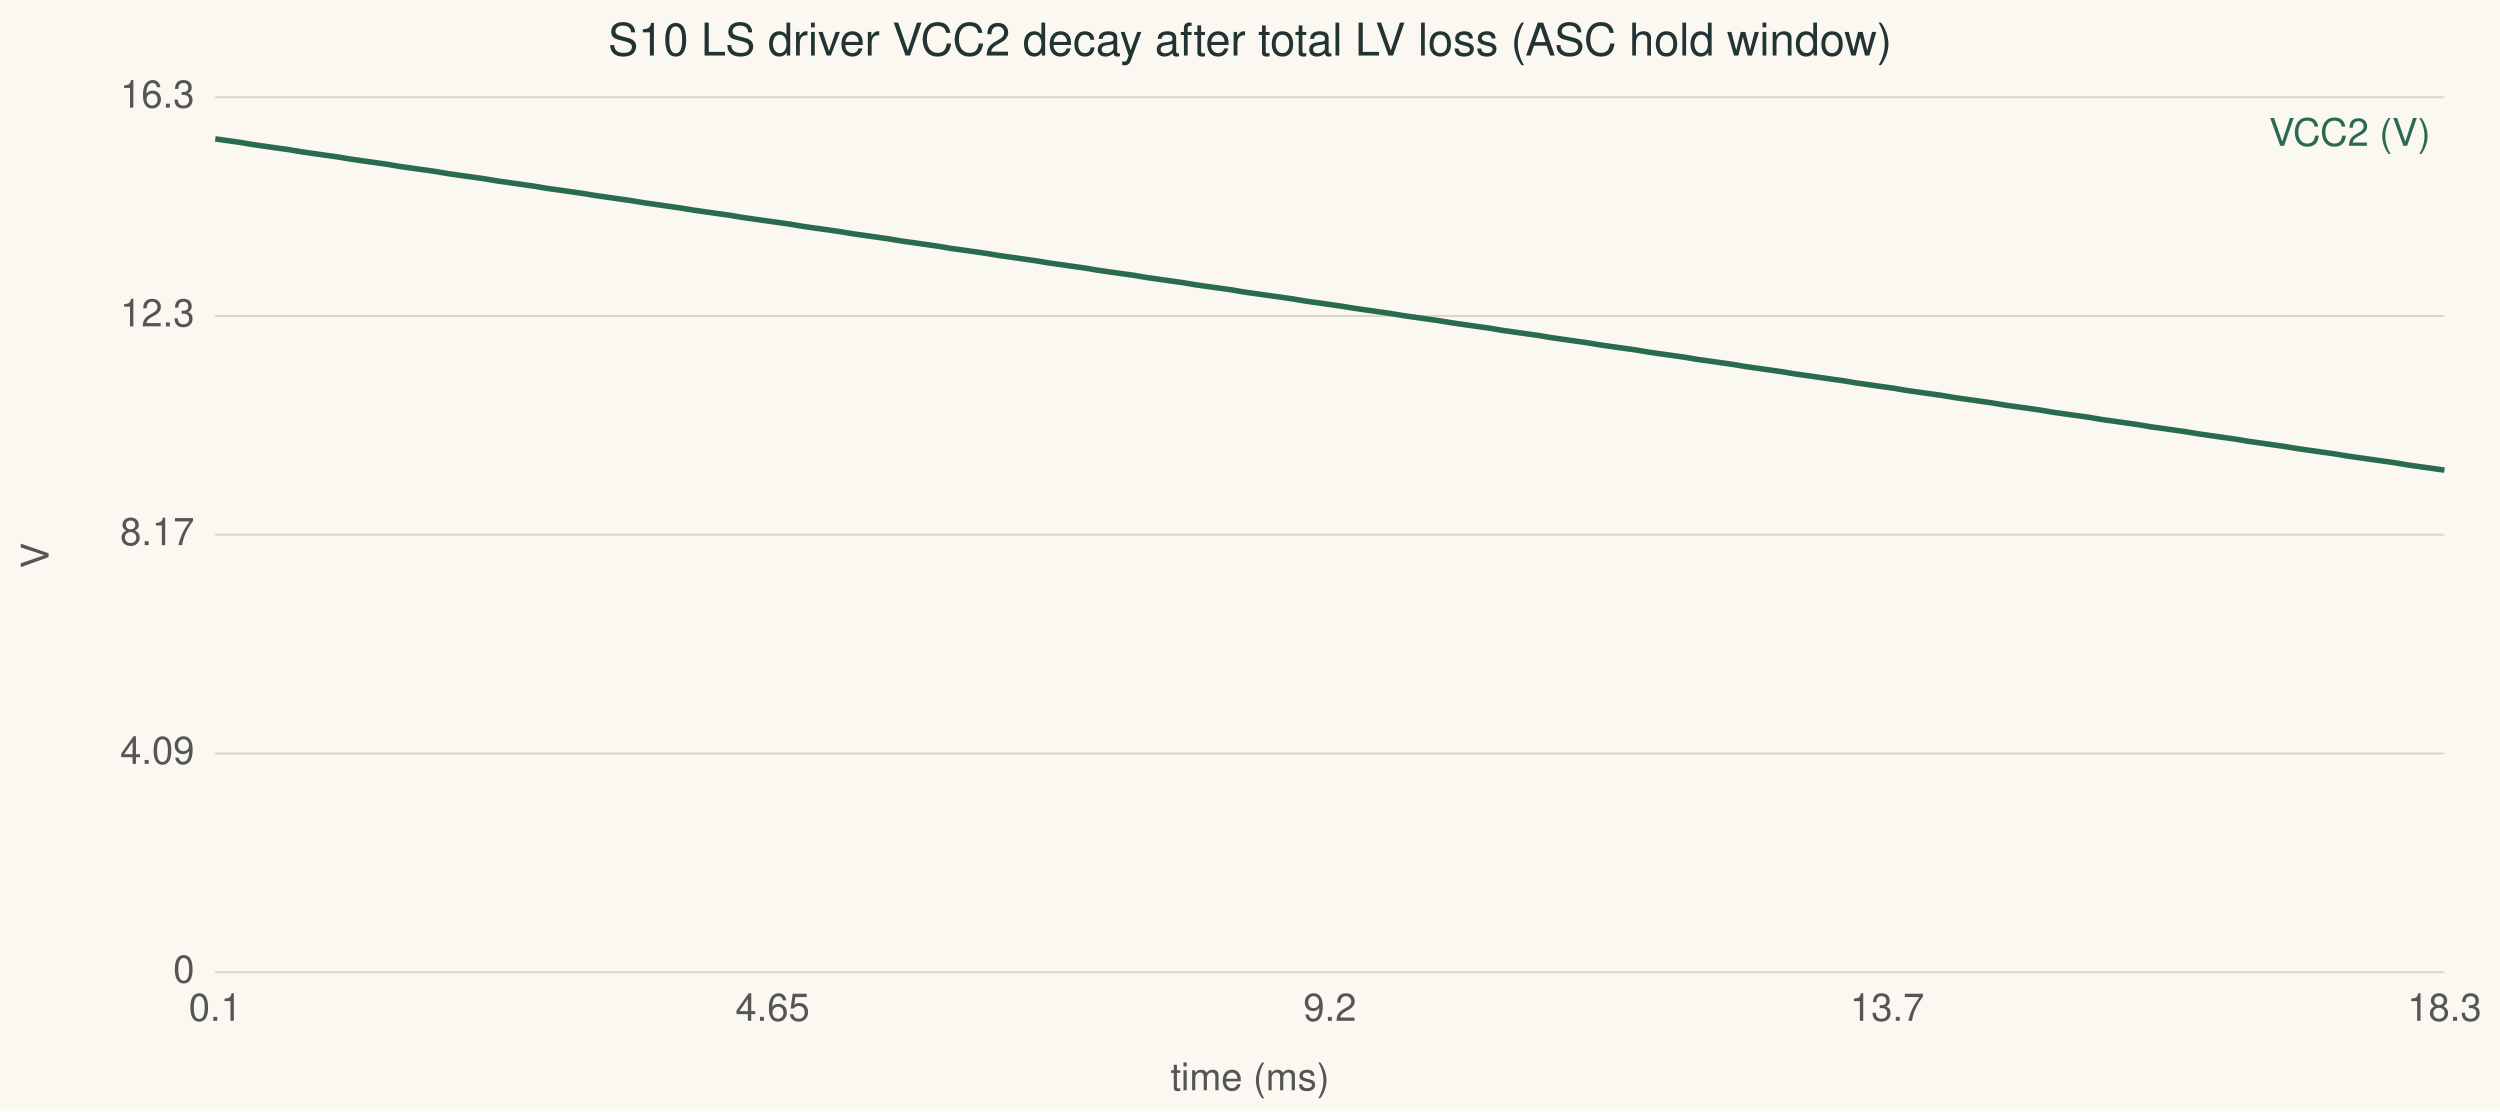
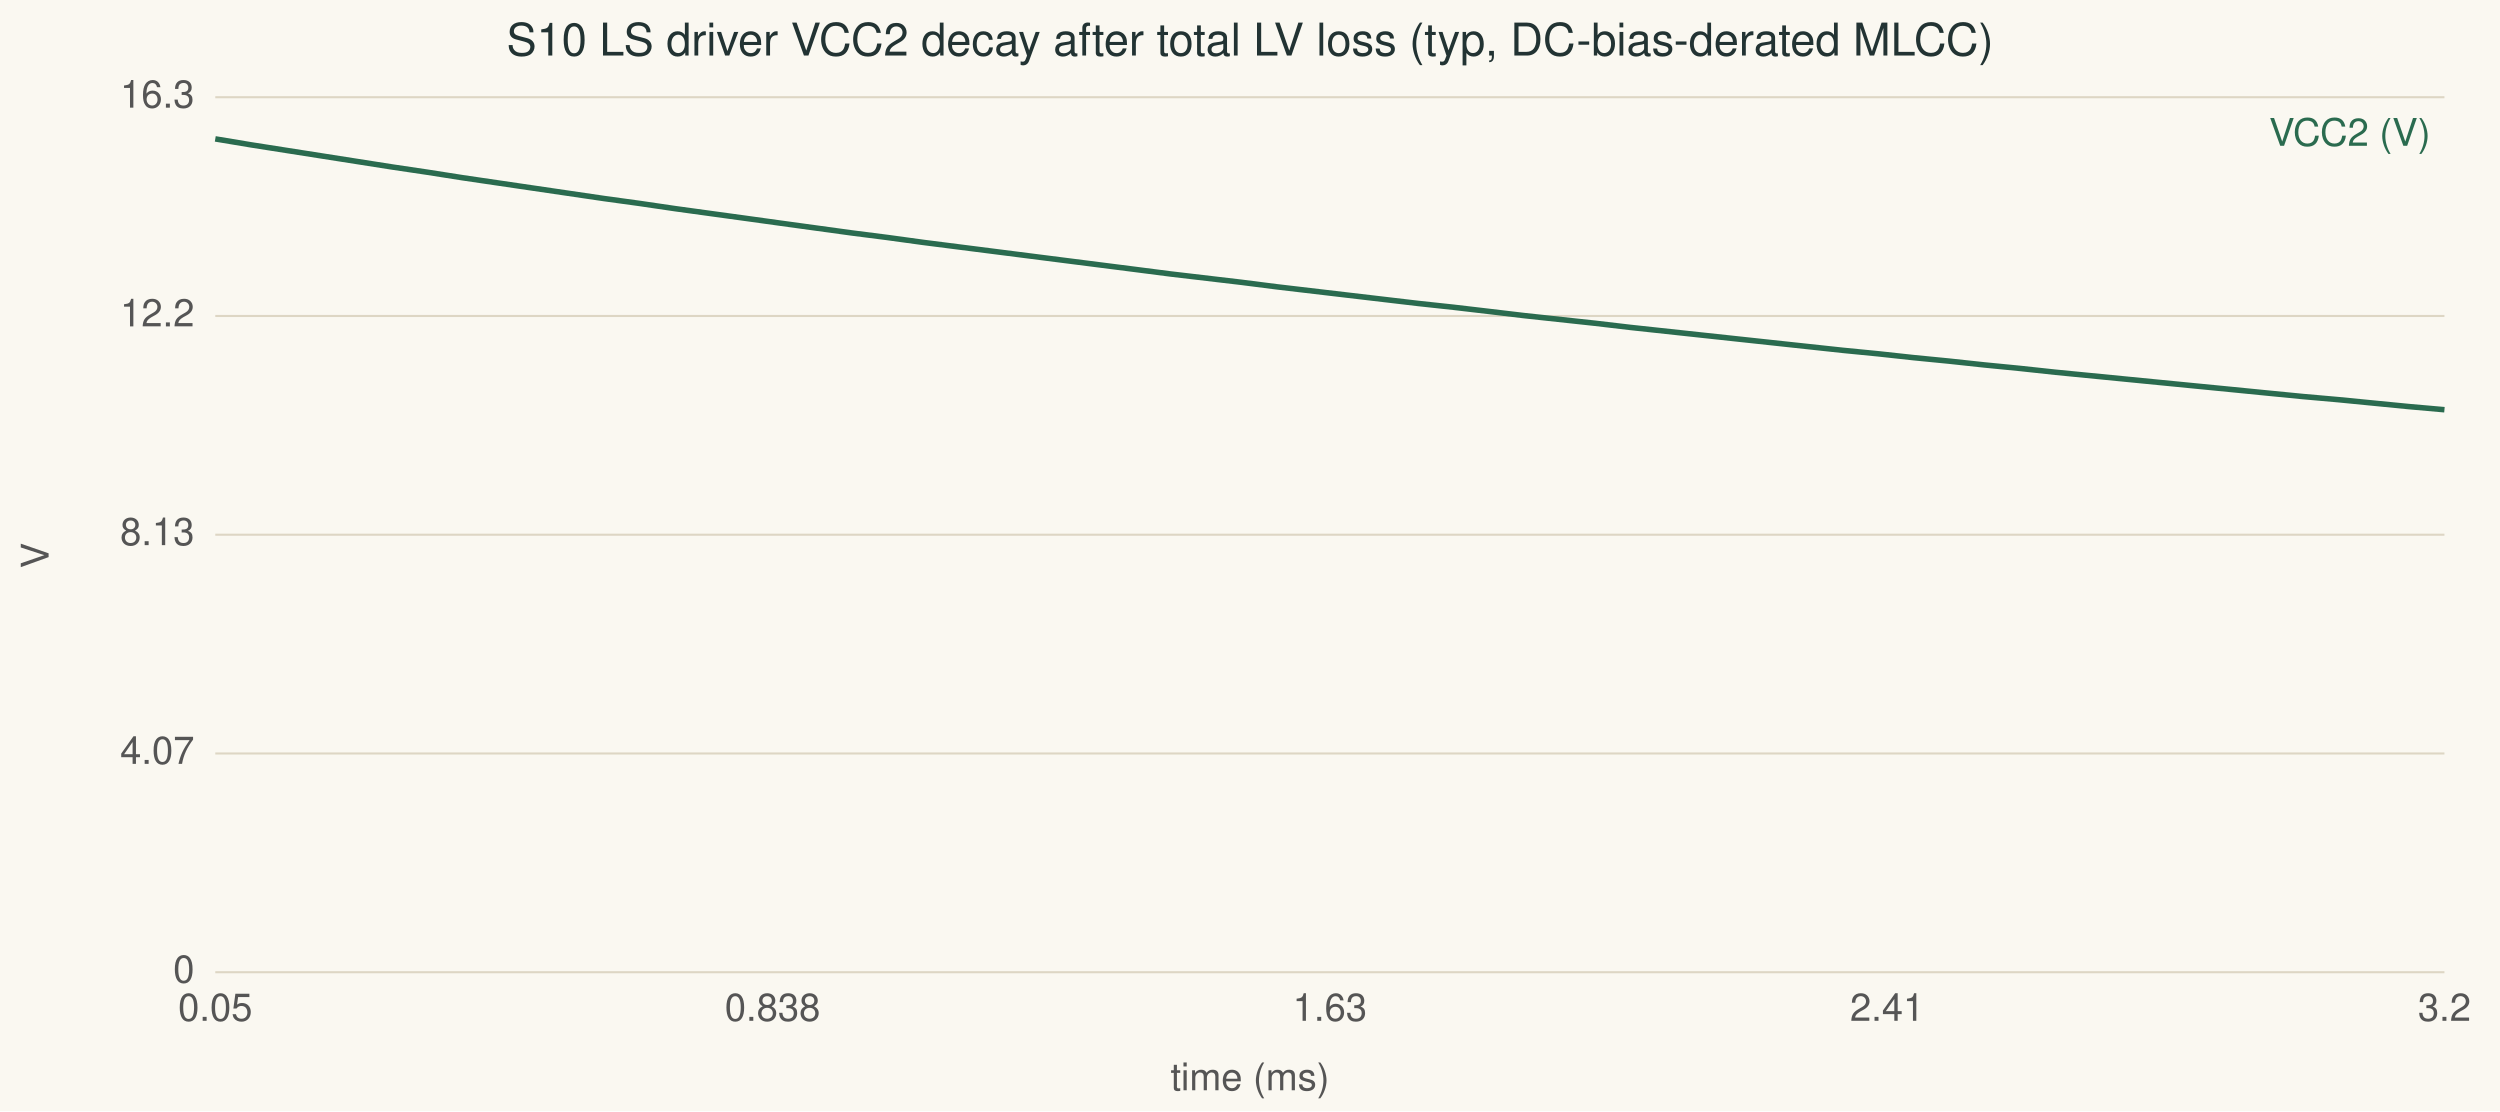
<svg xmlns="http://www.w3.org/2000/svg" viewBox="0 0 720 320" font-family="Helvetica,Arial" font-size="11">
  <rect width="720" height="320" fill="#faf8f1" />
-   <text x="360" y="16" text-anchor="middle" font-size="13" fill="#233">S10 LS driver VCC2 decay after total LV loss (ASC hold window)</text>
+   <text x="360" y="16" text-anchor="middle" font-size="13" fill="#233">S10 LS driver VCC2 decay after total LV loss (typ, DC-bias-derated MLCC)</text>
  <line x1="62" y1="280" x2="704" y2="280" stroke="#ddd6c4" stroke-width="0.6" />
  <text x="56" y="283" text-anchor="end" fill="#555">0</text>
-   <text x="62" y="294" text-anchor="middle" fill="#555">0.1</text>
+   <text x="62" y="294" text-anchor="middle" fill="#555">0.05</text>
  <line x1="62" y1="217" x2="704" y2="217" stroke="#ddd6c4" stroke-width="0.6" />
-   <text x="56" y="220" text-anchor="end" fill="#555">4.09</text>
-   <text x="222.5" y="294" text-anchor="middle" fill="#555">4.65</text>
+   <text x="56" y="220" text-anchor="end" fill="#555">4.07</text>
+   <text x="222.5" y="294" text-anchor="middle" fill="#555">0.838</text>
  <line x1="62" y1="154" x2="704" y2="154" stroke="#ddd6c4" stroke-width="0.6" />
-   <text x="56" y="157" text-anchor="end" fill="#555">8.17</text>
-   <text x="383" y="294" text-anchor="middle" fill="#555">9.2</text>
+   <text x="56" y="157" text-anchor="end" fill="#555">8.13</text>
+   <text x="383" y="294" text-anchor="middle" fill="#555">1.63</text>
  <line x1="62" y1="91" x2="704" y2="91" stroke="#ddd6c4" stroke-width="0.6" />
-   <text x="56" y="94" text-anchor="end" fill="#555">12.3</text>
-   <text x="543.5" y="294" text-anchor="middle" fill="#555">13.7</text>
+   <text x="56" y="94" text-anchor="end" fill="#555">12.2</text>
+   <text x="543.5" y="294" text-anchor="middle" fill="#555">2.41</text>
  <line x1="62" y1="28" x2="704" y2="28" stroke="#ddd6c4" stroke-width="0.6" />
  <text x="56" y="31" text-anchor="end" fill="#555">16.3</text>
-   <text x="704" y="294" text-anchor="middle" fill="#555">18.3</text>
-   <polyline points="62.0,40.0 65.5,40.5 69.1,41.0 72.6,41.6 76.1,42.1 79.6,42.6 83.2,43.1 86.7,43.7 90.2,44.2 93.7,44.7 97.3,45.2 100.8,45.8 104.3,46.3 107.9,46.8 111.4,47.3 114.9,47.9 118.4,48.4 122.0,48.9 125.5,49.4 129.0,50.0 132.5,50.5 136.1,51.0 139.6,51.5 143.1,52.1 146.7,52.6 150.2,53.1 153.7,53.6 157.2,54.2 160.8,54.7 164.3,55.2 167.8,55.7 171.4,56.3 174.9,56.8 178.4,57.3 181.9,57.8 185.5,58.4 189.0,58.9 192.5,59.4 196.0,59.9 199.6,60.5 203.1,61.0 206.6,61.5 210.2,62.0 213.7,62.6 217.2,63.1 220.7,63.6 224.3,64.1 227.8,64.6 231.3,65.2 234.8,65.7 238.4,66.2 241.9,66.7 245.4,67.3 249.0,67.8 252.5,68.3 256.0,68.8 259.5,69.4 263.1,69.9 266.6,70.4 270.1,70.9 273.6,71.5 277.2,72.0 280.7,72.5 284.2,73.0 287.8,73.6 291.3,74.1 294.8,74.6 298.3,75.1 301.9,75.7 305.4,76.2 308.9,76.7 312.5,77.2 316.0,77.8 319.5,78.3 323.0,78.8 326.6,79.3 330.1,79.9 333.6,80.4 337.1,80.9 340.7,81.4 344.2,82.0 347.7,82.5 351.3,83.0 354.8,83.5 358.3,84.1 361.8,84.6 365.4,85.1 368.9,85.6 372.4,86.1 375.9,86.7 379.5,87.2 383.0,87.7 386.5,88.2 390.1,88.8 393.6,89.3 397.1,89.8 400.6,90.3 404.2,90.9 407.7,91.4 411.2,91.9 414.7,92.4 418.3,93.0 421.8,93.5 425.3,94.0 428.9,94.5 432.4,95.1 435.9,95.6 439.4,96.1 443.0,96.6 446.5,97.2 450.0,97.7 453.5,98.2 457.1,98.7 460.6,99.3 464.1,99.8 467.7,100.3 471.2,100.8 474.7,101.4 478.2,101.9 481.8,102.4 485.3,102.9 488.8,103.5 492.4,104.0 495.9,104.5 499.4,105.0 502.9,105.6 506.5,106.1 510.0,106.6 513.5,107.1 517.0,107.7 520.6,108.2 524.1,108.7 527.6,109.2 531.2,109.7 534.7,110.3 538.2,110.8 541.7,111.3 545.3,111.8 548.8,112.4 552.3,112.9 555.8,113.4 559.4,113.9 562.9,114.5 566.4,115.0 570.0,115.5 573.5,116.0 577.0,116.6 580.5,117.1 584.1,117.6 587.6,118.1 591.1,118.7 594.6,119.2 598.2,119.7 601.7,120.2 605.2,120.8 608.8,121.3 612.3,121.8 615.8,122.3 619.3,122.9 622.9,123.4 626.4,123.9 629.9,124.4 633.5,125.0 637.0,125.5 640.5,126.0 644.0,126.5 647.6,127.1 651.1,127.6 654.6,128.1 658.1,128.6 661.7,129.2 665.2,129.7 668.7,130.2 672.3,130.7 675.8,131.3 679.3,131.8 682.8,132.3 686.4,132.8 689.9,133.3 693.4,133.9 696.9,134.4 700.5,134.9 704.0,135.4" fill="none" stroke="#2a6b4f" stroke-width="1.6" />
+   <text x="704" y="294" text-anchor="middle" fill="#555">3.2</text>
+   <polyline points="62.0,40.0 72.2,41.7 82.4,43.3 92.6,44.9 102.8,46.5 113.0,48.1 123.1,49.6 133.3,51.2 143.5,52.7 153.7,54.2 163.9,55.7 174.1,57.2 184.3,58.6 194.5,60.1 204.7,61.5 214.9,62.9 225.0,64.3 235.2,65.7 245.4,67.1 255.6,68.4 265.8,69.8 276.0,71.1 286.2,72.4 296.4,73.7 306.6,75.0 316.8,76.3 327.0,77.6 337.1,78.9 347.3,80.1 357.5,81.3 367.7,82.6 377.9,83.8 388.1,85.0 398.3,86.2 408.5,87.4 418.7,88.5 428.9,89.7 439.0,90.9 449.2,92.0 459.4,93.1 469.6,94.3 479.8,95.4 490.0,96.5 500.2,97.6 510.4,98.7 520.6,99.8 530.8,100.9 541.0,101.9 551.1,103.0 561.3,104.0 571.5,105.1 581.7,106.1 591.9,107.2 602.1,108.2 612.3,109.2 622.5,110.2 632.7,111.2 642.9,112.2 653.0,113.2 663.2,114.2 673.4,115.1 683.6,116.1 693.8,117.1 704.0,118.0" fill="none" stroke="#2a6b4f" stroke-width="1.6" />
  <text x="700" y="42" text-anchor="end" fill="#2a6b4f">VCC2 (V)</text>
  <text x="360" y="314" text-anchor="middle" fill="#555">time (ms)</text>
  <text x="14" y="160" transform="rotate(-90 14 160)" text-anchor="middle" fill="#555">V</text>
</svg>
